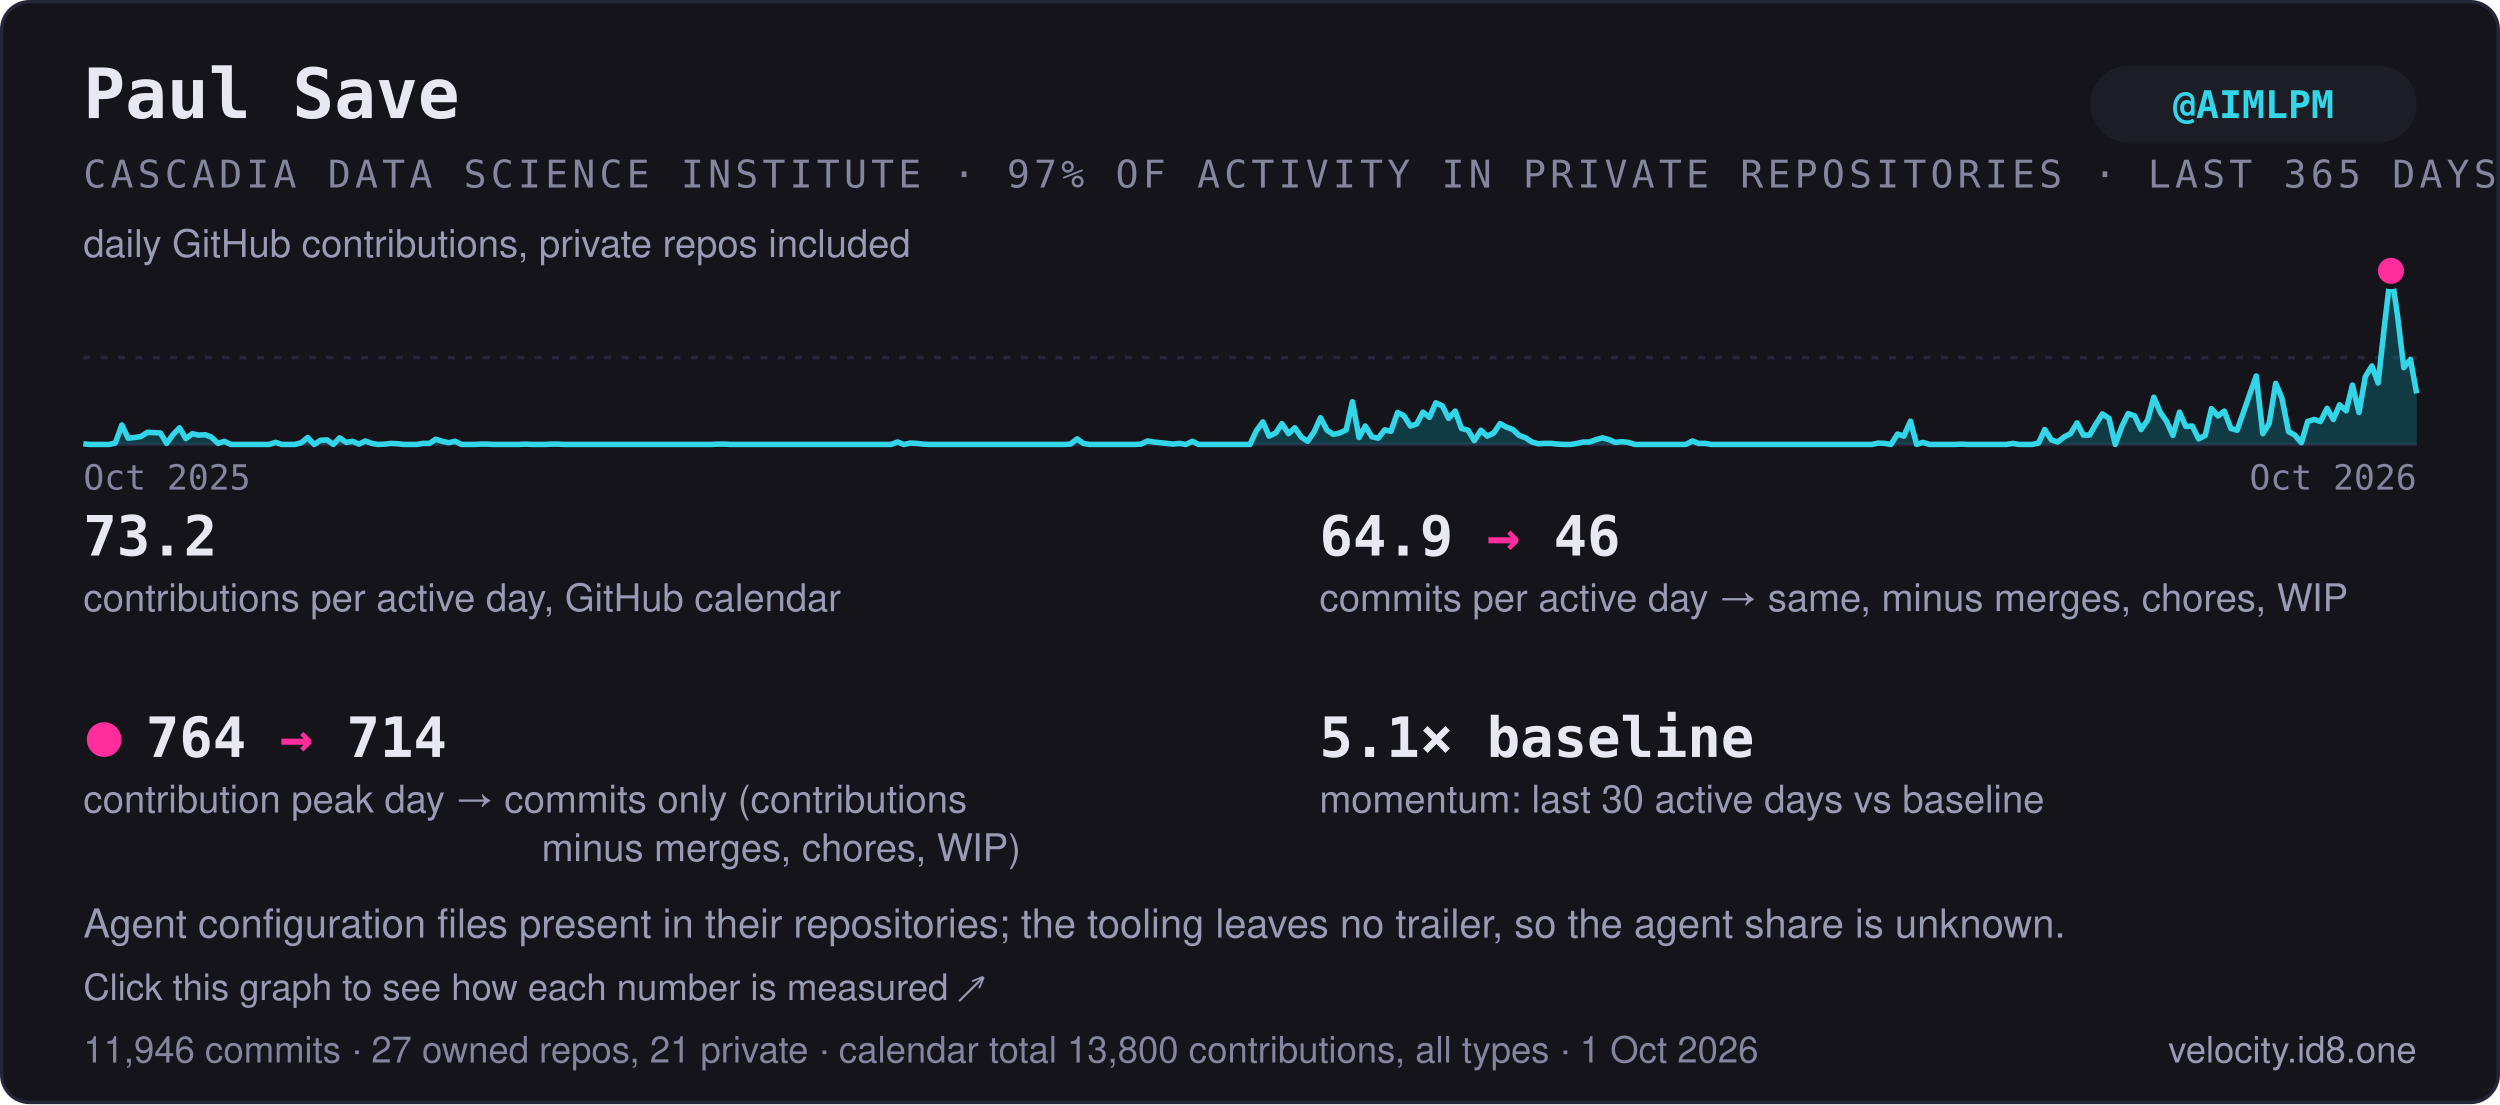
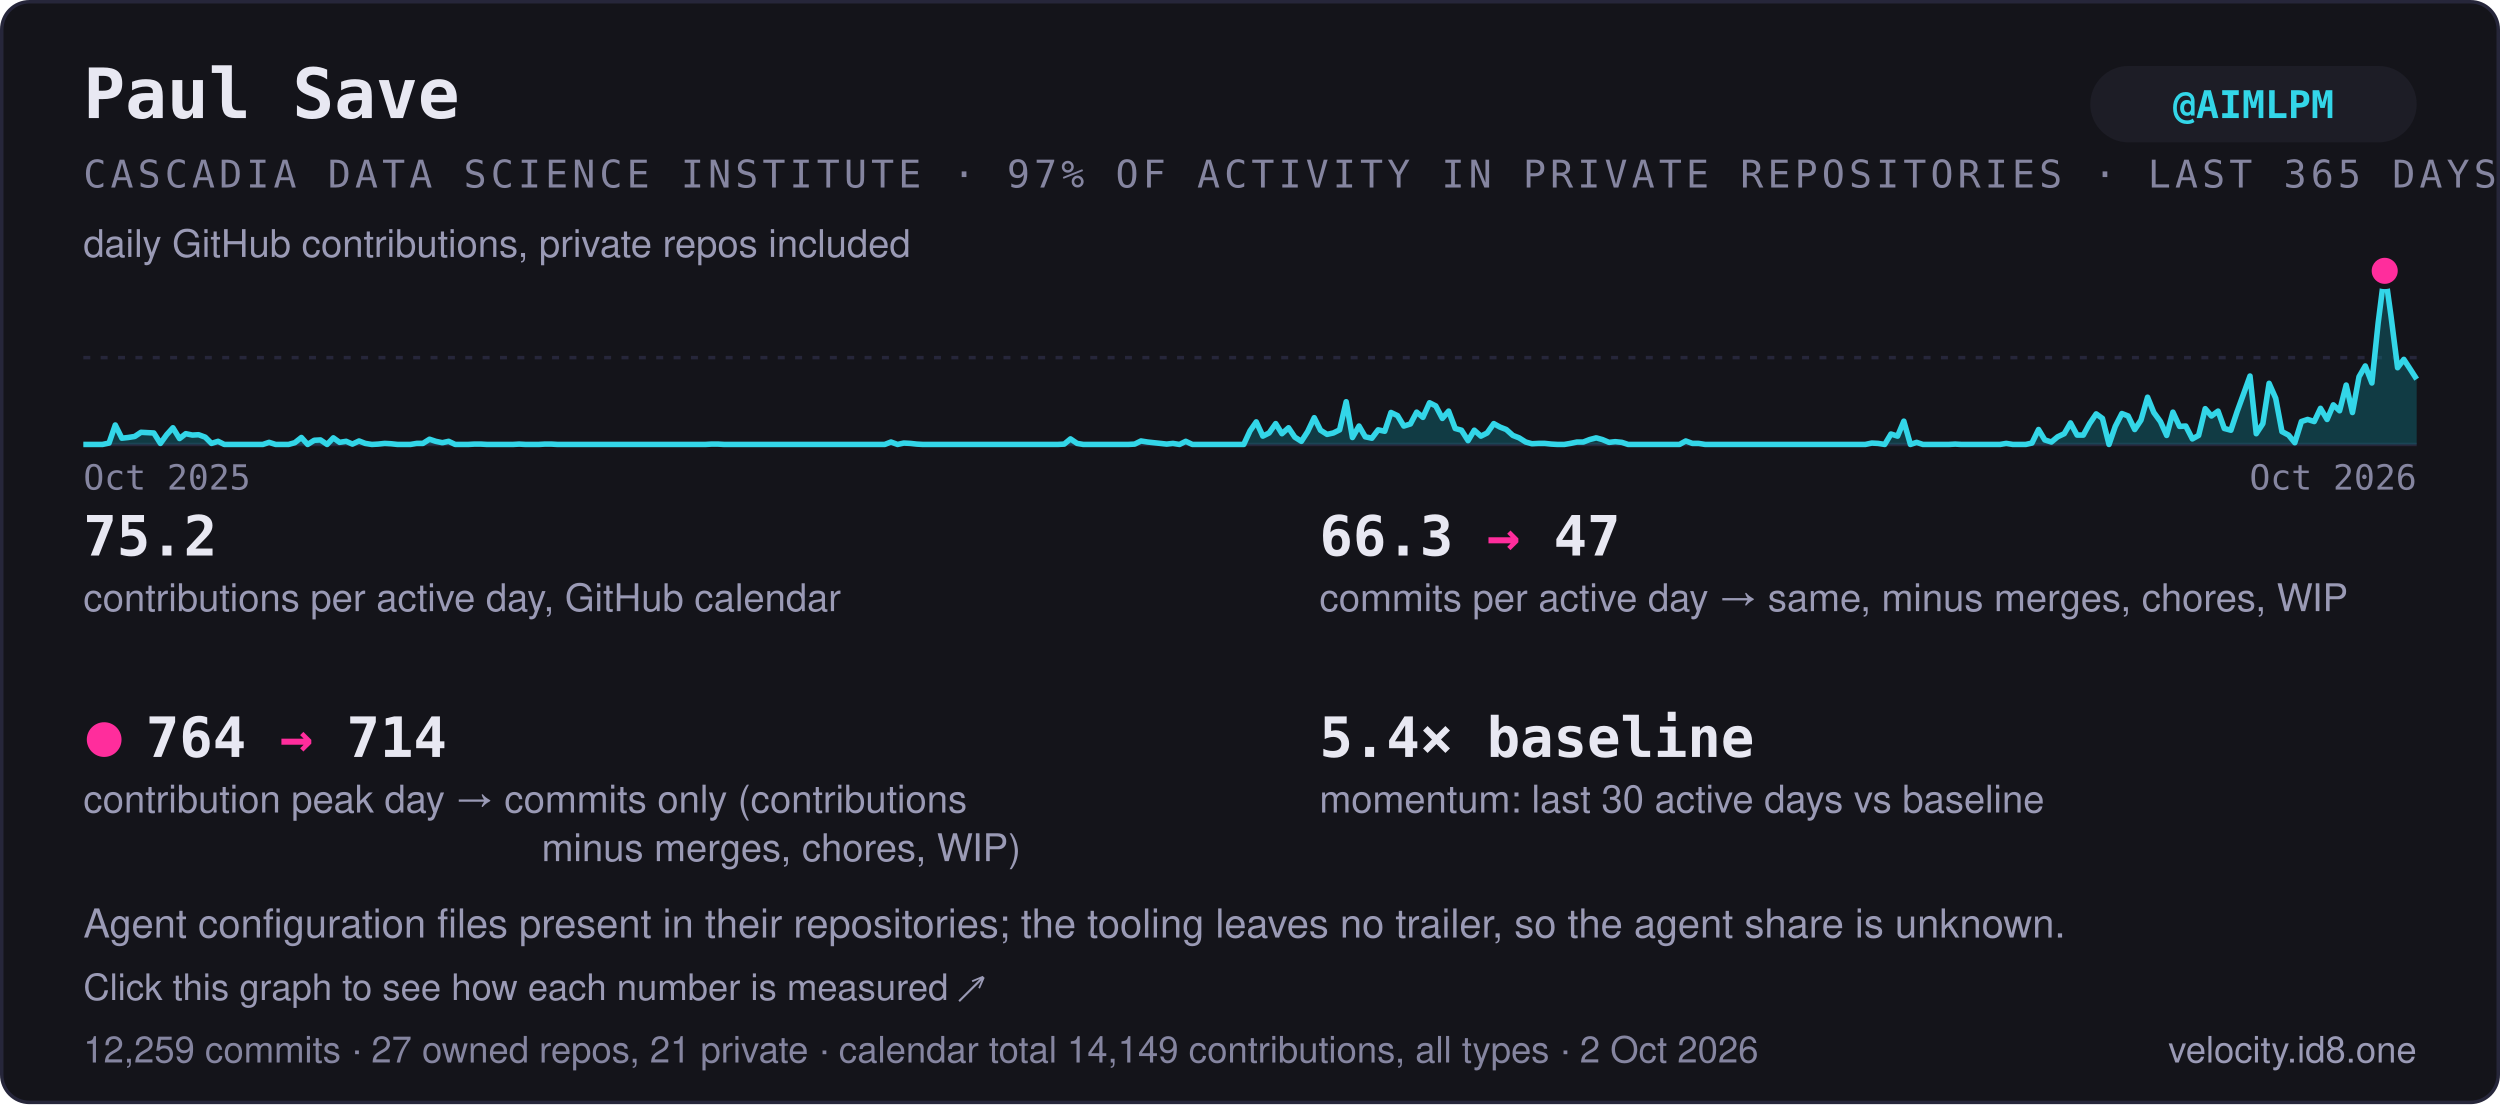
<svg xmlns="http://www.w3.org/2000/svg" width="720" height="318" viewBox="0 0 720 318" role="img" aria-label="Paul Save: Velocity Graph">
  <rect x="0.5" y="0.5" width="719" height="317" rx="8" fill="#14141A" stroke="#26263A" />
  <text x="24" y="34" font-family="Departure Mono, JetBrains Mono, ui-monospace, Menlo, monospace" font-size="20" font-weight="700" fill="#E8E8F2">Paul Save</text>
  <text x="24" y="54" font-family="Departure Mono, JetBrains Mono, ui-monospace, Menlo, monospace" font-size="11" letter-spacing="1.2" fill="#8585A0">CASCADIA DATA SCIENCE INSTITUTE · 97% OF ACTIVITY IN PRIVATE REPOSITORIES · LAST 365 DAYS</text>
  <rect x="602" y="19" width="94" height="22" rx="11" fill="#1D1D26" />
  <text x="649" y="34" text-anchor="middle" font-family="Departure Mono, JetBrains Mono, ui-monospace, Menlo, monospace" font-size="11" font-weight="600" fill="#33D6E8">@AIMLPM</text>
  <line x1="24" x2="696" y1="128" y2="128" stroke="#26263A" />
  <line x1="24" x2="696" y1="103.0" y2="103.0" stroke="#26263A" stroke-dasharray="2 3" />
-   <path d="M24.0,127.8 L25.8,128.0 L27.7,128.0 L29.5,128.0 L31.4,128.0 L33.2,127.6 L35.1,122.4 L36.9,126.2 L38.8,126.0 L40.6,125.7 L42.5,124.5 L44.3,124.6 L46.2,124.7 L48.0,127.7 L49.8,125.2 L51.7,123.2 L53.5,126.3 L55.4,124.9 L57.2,125.3 L59.1,125.2 L60.9,125.9 L62.8,127.7 L64.6,127.1 L66.5,128.0 L68.3,128.0 L70.2,128.0 L72.0,128.0 L73.8,128.0 L75.7,128.0 L77.5,128.0 L79.4,127.4 L81.2,128.0 L83.1,128.0 L84.9,128.0 L86.8,127.5 L88.6,126.0 L90.5,128.0 L92.3,126.8 L94.2,126.7 L96.0,128.0 L97.8,126.1 L99.7,127.4 L101.5,127.1 L103.4,127.9 L105.2,127.0 L107.1,127.7 L108.9,128.0 L110.8,127.9 L112.6,127.7 L114.5,127.8 L116.3,128.0 L118.2,128.0 L120.0,128.0 L121.8,127.7 L123.7,127.7 L125.5,126.5 L127.4,127.1 L129.2,127.5 L131.1,127.1 L132.9,128.0 L134.8,128.0 L136.6,128.0 L138.5,127.9 L140.3,127.9 L142.2,128.0 L144.0,128.0 L145.8,128.0 L147.7,128.0 L149.5,128.0 L151.4,127.9 L153.2,128.0 L155.1,128.0 L156.9,128.0 L158.8,127.9 L160.6,127.9 L162.5,128.0 L164.3,128.0 L166.2,128.0 L168.0,128.0 L169.8,128.0 L171.7,128.0 L173.5,128.0 L175.4,128.0 L177.2,128.0 L179.1,128.0 L180.9,128.0 L182.8,128.0 L184.6,128.0 L186.5,128.0 L188.3,128.0 L190.2,128.0 L192.0,128.0 L193.8,128.0 L195.7,128.0 L197.5,128.0 L199.4,128.0 L201.2,128.0 L203.1,128.0 L204.9,128.0 L206.8,127.9 L208.6,127.9 L210.5,128.0 L212.3,128.0 L214.2,128.0 L216.0,128.0 L217.8,128.0 L219.7,128.0 L221.5,128.0 L223.4,128.0 L225.2,128.0 L227.1,128.0 L228.9,128.0 L230.8,128.0 L232.6,128.0 L234.5,128.0 L236.3,128.0 L238.2,128.0 L240.0,128.0 L241.8,128.0 L243.7,128.0 L245.5,128.0 L247.4,128.0 L249.2,128.0 L251.1,128.0 L252.9,128.0 L254.8,128.0 L256.6,128.0 L258.5,127.3 L260.3,128.0 L262.2,127.6 L264.0,127.7 L265.8,127.9 L267.7,128.0 L269.5,128.0 L271.4,128.0 L273.2,128.0 L275.1,128.0 L276.9,128.0 L278.8,128.0 L280.6,128.0 L282.5,128.0 L284.3,128.0 L286.2,128.0 L288.0,128.0 L289.8,128.0 L291.7,128.0 L293.5,128.0 L295.4,128.0 L297.2,128.0 L299.1,128.0 L300.9,128.0 L302.8,128.0 L304.6,128.0 L306.5,128.0 L308.3,127.9 L310.2,126.4 L312.0,127.7 L313.8,128.0 L315.7,128.0 L317.5,128.0 L319.4,128.0 L321.2,128.0 L323.1,128.0 L324.9,128.0 L326.8,128.0 L328.6,127.9 L330.5,127.0 L332.3,127.3 L334.2,127.5 L336.0,127.7 L337.8,127.9 L339.7,127.7 L341.5,128.0 L343.4,127.1 L345.2,128.0 L347.1,128.0 L348.9,128.0 L350.8,128.0 L352.6,128.0 L354.5,128.0 L356.3,128.0 L358.2,128.0 L360.0,128.0 L361.8,124.1 L363.7,121.5 L365.5,125.6 L367.4,124.7 L369.2,122.0 L371.1,124.9 L372.9,123.2 L374.8,125.9 L376.6,127.1 L378.5,124.3 L380.3,120.3 L382.2,123.9 L384.0,125.1 L385.8,124.7 L387.7,123.8 L389.5,115.7 L391.4,126.0 L393.2,122.7 L395.1,125.8 L396.9,126.2 L398.8,123.8 L400.6,124.2 L402.5,118.8 L404.3,119.7 L406.2,122.7 L408.0,122.1 L409.8,118.7 L411.7,120.2 L413.5,116.0 L415.4,116.9 L417.2,120.5 L419.1,118.4 L420.9,123.4 L422.8,123.9 L424.6,126.9 L426.5,123.9 L428.3,125.6 L430.2,124.7 L432.0,122.0 L433.8,123.0 L435.7,123.7 L437.5,125.4 L439.4,126.1 L441.2,127.3 L443.1,127.8 L444.9,127.7 L446.8,127.7 L448.6,127.9 L450.5,128.0 L452.3,128.0 L454.2,127.7 L456.0,127.3 L457.8,127.3 L459.7,126.6 L461.5,126.1 L463.4,126.6 L465.2,127.4 L467.1,127.2 L468.9,127.4 L470.8,128.0 L472.6,128.0 L474.5,128.0 L476.3,128.0 L478.2,128.0 L480.0,128.0 L481.8,128.0 L483.7,128.0 L485.5,128.0 L487.4,127.0 L489.2,127.7 L491.1,127.7 L492.9,128.0 L494.8,128.0 L496.6,128.0 L498.5,128.0 L500.3,128.0 L502.2,128.0 L504.0,128.0 L505.8,128.0 L507.7,128.0 L509.5,128.0 L511.4,128.0 L513.2,128.0 L515.1,128.0 L516.9,128.0 L518.8,128.0 L520.6,128.0 L522.5,128.0 L524.3,128.0 L526.2,128.0 L528.0,128.0 L529.8,128.0 L531.7,128.0 L533.5,128.0 L535.4,128.0 L537.2,128.0 L539.1,128.0 L540.9,127.6 L542.8,127.7 L544.6,128.0 L546.5,125.0 L548.3,125.6 L550.2,121.3 L552.0,128.0 L553.8,127.4 L555.7,128.0 L557.5,128.0 L559.4,128.0 L561.2,128.0 L563.1,128.0 L564.9,127.9 L566.8,128.0 L568.6,128.0 L570.5,128.0 L572.3,128.0 L574.2,128.0 L576.0,128.0 L577.8,128.0 L579.7,127.7 L581.5,128.0 L583.4,128.0 L585.2,128.0 L587.1,127.6 L588.9,123.7 L590.8,126.7 L592.6,127.3 L594.5,125.8 L596.3,124.9 L598.2,121.8 L600.0,125.3 L601.8,125.3 L603.7,122.0 L605.5,119.2 L607.4,120.5 L609.2,128.0 L611.1,122.8 L612.9,119.1 L614.8,119.8 L616.6,123.7 L618.5,121.0 L620.3,114.4 L622.2,118.8 L624.0,121.4 L625.8,125.4 L627.7,118.7 L629.5,122.8 L631.4,122.7 L633.2,126.4 L635.1,125.4 L636.9,117.7 L638.8,119.8 L640.6,118.4 L642.5,123.4 L644.3,123.9 L646.2,118.5 L648.0,113.3 L649.8,108.3 L651.7,124.9 L653.5,122.0 L655.4,110.4 L657.2,114.7 L659.1,124.3 L660.9,125.3 L662.8,127.5 L664.6,121.4 L666.5,120.8 L668.3,121.4 L670.2,117.6 L672.0,120.8 L673.8,116.6 L675.7,118.3 L677.5,110.9 L679.4,118.8 L681.2,108.5 L683.1,105.4 L684.9,110.3 L686.8,93.1 L688.6,78.0 L690.5,91.0 L692.3,105.9 L694.2,103.5 L696.0,113.3 L696.0,128 L24,128 Z" fill="#0F6B78" fill-opacity="0.45" />
-   <path d="M24.0,127.8 L25.8,128.0 L27.7,128.0 L29.5,128.0 L31.4,128.0 L33.2,127.6 L35.1,122.4 L36.9,126.2 L38.8,126.0 L40.6,125.7 L42.5,124.5 L44.3,124.6 L46.2,124.7 L48.0,127.7 L49.8,125.2 L51.7,123.2 L53.5,126.3 L55.4,124.9 L57.2,125.3 L59.1,125.2 L60.9,125.9 L62.8,127.7 L64.6,127.1 L66.5,128.0 L68.3,128.0 L70.2,128.0 L72.0,128.0 L73.8,128.0 L75.7,128.0 L77.5,128.0 L79.4,127.4 L81.2,128.0 L83.1,128.0 L84.9,128.0 L86.8,127.5 L88.6,126.0 L90.5,128.0 L92.3,126.8 L94.2,126.7 L96.0,128.0 L97.8,126.1 L99.7,127.4 L101.5,127.1 L103.4,127.9 L105.2,127.0 L107.1,127.7 L108.9,128.0 L110.8,127.9 L112.6,127.7 L114.5,127.8 L116.3,128.0 L118.2,128.0 L120.0,128.0 L121.8,127.7 L123.7,127.7 L125.5,126.5 L127.4,127.1 L129.2,127.5 L131.1,127.1 L132.9,128.0 L134.8,128.0 L136.6,128.0 L138.5,127.9 L140.3,127.9 L142.2,128.0 L144.0,128.0 L145.8,128.0 L147.7,128.0 L149.5,128.0 L151.4,127.9 L153.2,128.0 L155.1,128.0 L156.9,128.0 L158.8,127.9 L160.6,127.9 L162.5,128.0 L164.3,128.0 L166.2,128.0 L168.0,128.0 L169.8,128.0 L171.7,128.0 L173.5,128.0 L175.4,128.0 L177.2,128.0 L179.1,128.0 L180.9,128.0 L182.8,128.0 L184.6,128.0 L186.5,128.0 L188.3,128.0 L190.2,128.0 L192.0,128.0 L193.8,128.0 L195.7,128.0 L197.5,128.0 L199.4,128.0 L201.2,128.0 L203.1,128.0 L204.9,128.0 L206.8,127.9 L208.6,127.9 L210.5,128.0 L212.3,128.0 L214.2,128.0 L216.0,128.0 L217.8,128.0 L219.7,128.0 L221.5,128.0 L223.4,128.0 L225.2,128.0 L227.1,128.0 L228.9,128.0 L230.8,128.0 L232.6,128.0 L234.5,128.0 L236.3,128.0 L238.2,128.0 L240.0,128.0 L241.8,128.0 L243.7,128.0 L245.5,128.0 L247.4,128.0 L249.2,128.0 L251.1,128.0 L252.9,128.0 L254.8,128.0 L256.6,128.0 L258.5,127.3 L260.3,128.0 L262.2,127.6 L264.0,127.7 L265.8,127.9 L267.7,128.0 L269.5,128.0 L271.4,128.0 L273.2,128.0 L275.1,128.0 L276.9,128.0 L278.8,128.0 L280.6,128.0 L282.5,128.0 L284.3,128.0 L286.2,128.0 L288.0,128.0 L289.8,128.0 L291.7,128.0 L293.5,128.0 L295.4,128.0 L297.2,128.0 L299.1,128.0 L300.9,128.0 L302.8,128.0 L304.6,128.0 L306.5,128.0 L308.3,127.9 L310.2,126.4 L312.0,127.7 L313.8,128.0 L315.7,128.0 L317.5,128.0 L319.4,128.0 L321.2,128.0 L323.1,128.0 L324.9,128.0 L326.8,128.0 L328.6,127.9 L330.5,127.0 L332.3,127.3 L334.2,127.5 L336.0,127.7 L337.8,127.9 L339.7,127.7 L341.5,128.0 L343.4,127.1 L345.2,128.0 L347.1,128.0 L348.9,128.0 L350.8,128.0 L352.6,128.0 L354.5,128.0 L356.3,128.0 L358.2,128.0 L360.0,128.0 L361.8,124.1 L363.7,121.5 L365.5,125.6 L367.4,124.7 L369.2,122.0 L371.1,124.9 L372.9,123.2 L374.8,125.9 L376.6,127.1 L378.5,124.3 L380.3,120.3 L382.2,123.9 L384.0,125.1 L385.8,124.7 L387.7,123.8 L389.5,115.7 L391.4,126.0 L393.2,122.7 L395.1,125.8 L396.9,126.2 L398.8,123.8 L400.6,124.2 L402.5,118.8 L404.3,119.7 L406.2,122.7 L408.0,122.1 L409.8,118.7 L411.7,120.2 L413.5,116.0 L415.4,116.9 L417.2,120.5 L419.1,118.4 L420.9,123.4 L422.8,123.9 L424.6,126.9 L426.5,123.9 L428.3,125.6 L430.2,124.7 L432.0,122.0 L433.8,123.0 L435.7,123.7 L437.5,125.4 L439.4,126.1 L441.2,127.3 L443.1,127.8 L444.9,127.7 L446.8,127.7 L448.6,127.9 L450.5,128.0 L452.3,128.0 L454.2,127.7 L456.0,127.3 L457.8,127.3 L459.7,126.6 L461.5,126.1 L463.4,126.6 L465.2,127.4 L467.1,127.2 L468.9,127.4 L470.8,128.0 L472.6,128.0 L474.5,128.0 L476.3,128.0 L478.2,128.0 L480.0,128.0 L481.8,128.0 L483.7,128.0 L485.5,128.0 L487.4,127.0 L489.2,127.7 L491.1,127.7 L492.9,128.0 L494.8,128.0 L496.6,128.0 L498.5,128.0 L500.3,128.0 L502.2,128.0 L504.0,128.0 L505.8,128.0 L507.7,128.0 L509.5,128.0 L511.4,128.0 L513.2,128.0 L515.1,128.0 L516.9,128.0 L518.8,128.0 L520.6,128.0 L522.5,128.0 L524.3,128.0 L526.2,128.0 L528.0,128.0 L529.8,128.0 L531.7,128.0 L533.5,128.0 L535.4,128.0 L537.2,128.0 L539.1,128.0 L540.9,127.6 L542.8,127.7 L544.6,128.0 L546.5,125.0 L548.3,125.6 L550.2,121.3 L552.0,128.0 L553.8,127.4 L555.7,128.0 L557.5,128.0 L559.4,128.0 L561.2,128.0 L563.1,128.0 L564.9,127.9 L566.8,128.0 L568.6,128.0 L570.5,128.0 L572.3,128.0 L574.2,128.0 L576.0,128.0 L577.8,128.0 L579.7,127.7 L581.5,128.0 L583.4,128.0 L585.2,128.0 L587.1,127.6 L588.9,123.7 L590.8,126.7 L592.6,127.3 L594.5,125.8 L596.3,124.9 L598.2,121.8 L600.0,125.3 L601.8,125.3 L603.7,122.0 L605.5,119.2 L607.4,120.5 L609.2,128.0 L611.1,122.8 L612.9,119.1 L614.8,119.8 L616.6,123.7 L618.5,121.0 L620.3,114.4 L622.2,118.8 L624.0,121.4 L625.8,125.4 L627.7,118.7 L629.5,122.8 L631.4,122.7 L633.2,126.4 L635.1,125.4 L636.9,117.7 L638.8,119.8 L640.6,118.4 L642.5,123.4 L644.3,123.9 L646.2,118.5 L648.0,113.3 L649.8,108.3 L651.7,124.9 L653.5,122.0 L655.4,110.4 L657.2,114.7 L659.1,124.3 L660.9,125.3 L662.8,127.5 L664.6,121.4 L666.5,120.8 L668.3,121.4 L670.2,117.6 L672.0,120.8 L673.8,116.6 L675.7,118.3 L677.5,110.9 L679.4,118.8 L681.2,108.5 L683.1,105.4 L684.9,110.3 L686.8,93.1 L688.6,78.0 L690.5,91.0 L692.3,105.9 L694.2,103.5 L696.0,113.3" fill="none" stroke="#33D6E8" stroke-width="1.6" stroke-linejoin="round" />
-   <circle cx="688.6" cy="78.0" r="4.5" fill="#FF2D9C" stroke="#14141A" stroke-width="1.5" />
+   <path d="M24.0,128.0 L25.8,128.0 L27.7,128.0 L29.5,128.0 L31.4,127.6 L33.2,122.4 L35.1,126.2 L36.9,126.0 L38.8,125.7 L40.6,124.5 L42.5,124.6 L44.3,124.7 L46.2,127.7 L48.0,125.2 L49.8,123.2 L51.7,126.3 L53.5,124.9 L55.4,125.3 L57.2,125.2 L59.1,125.9 L60.9,127.7 L62.8,127.1 L64.6,128.0 L66.5,128.0 L68.3,128.0 L70.2,128.0 L72.0,128.0 L73.8,128.0 L75.7,128.0 L77.5,127.4 L79.4,128.0 L81.2,128.0 L83.1,128.0 L84.9,127.5 L86.8,126.0 L88.6,128.0 L90.5,126.8 L92.3,126.7 L94.2,128.0 L96.0,126.1 L97.8,127.4 L99.7,127.1 L101.5,127.9 L103.4,127.0 L105.2,127.7 L107.1,128.0 L108.9,127.9 L110.8,127.7 L112.6,127.8 L114.5,128.0 L116.3,128.0 L118.2,128.0 L120.0,127.7 L121.8,127.7 L123.7,126.5 L125.5,127.1 L127.4,127.5 L129.2,127.1 L131.1,128.0 L132.9,128.0 L134.8,128.0 L136.6,127.9 L138.5,127.9 L140.3,128.0 L142.2,128.0 L144.0,128.0 L145.8,128.0 L147.7,128.0 L149.5,127.9 L151.4,128.0 L153.2,128.0 L155.1,128.0 L156.9,127.9 L158.8,127.9 L160.6,128.0 L162.5,128.0 L164.3,128.0 L166.2,128.0 L168.0,128.0 L169.8,128.0 L171.7,128.0 L173.5,128.0 L175.4,128.0 L177.2,128.0 L179.1,128.0 L180.9,128.0 L182.8,128.0 L184.6,128.0 L186.5,128.0 L188.3,128.0 L190.2,128.0 L192.0,128.0 L193.8,128.0 L195.7,128.0 L197.5,128.0 L199.4,128.0 L201.2,128.0 L203.1,128.0 L204.9,127.9 L206.8,127.9 L208.6,128.0 L210.5,128.0 L212.3,128.0 L214.2,128.0 L216.0,128.0 L217.8,128.0 L219.7,128.0 L221.5,128.0 L223.4,128.0 L225.2,128.0 L227.1,128.0 L228.9,128.0 L230.8,128.0 L232.6,128.0 L234.5,128.0 L236.3,128.0 L238.2,128.0 L240.0,128.0 L241.8,128.0 L243.7,128.0 L245.5,128.0 L247.4,128.0 L249.2,128.0 L251.1,128.0 L252.9,128.0 L254.8,128.0 L256.6,127.3 L258.5,128.0 L260.3,127.6 L262.2,127.7 L264.0,127.9 L265.8,128.0 L267.7,128.0 L269.5,128.0 L271.4,128.0 L273.2,128.0 L275.1,128.0 L276.9,128.0 L278.8,128.0 L280.6,128.0 L282.5,128.0 L284.3,128.0 L286.2,128.0 L288.0,128.0 L289.8,128.0 L291.7,128.0 L293.5,128.0 L295.4,128.0 L297.2,128.0 L299.1,128.0 L300.9,128.0 L302.8,128.0 L304.6,128.0 L306.5,127.9 L308.3,126.4 L310.2,127.7 L312.0,128.0 L313.8,128.0 L315.7,128.0 L317.5,128.0 L319.4,128.0 L321.2,128.0 L323.1,128.0 L324.9,128.0 L326.8,127.9 L328.6,127.0 L330.5,127.3 L332.3,127.5 L334.2,127.7 L336.0,127.9 L337.8,127.7 L339.7,128.0 L341.5,127.1 L343.4,128.0 L345.2,128.0 L347.1,128.0 L348.9,128.0 L350.8,128.0 L352.6,128.0 L354.5,128.0 L356.3,128.0 L358.2,128.0 L360.0,124.1 L361.8,121.5 L363.7,125.6 L365.5,124.7 L367.4,122.0 L369.2,124.9 L371.1,123.2 L372.9,125.9 L374.8,127.1 L376.6,124.3 L378.5,120.3 L380.3,123.9 L382.2,125.1 L384.0,124.7 L385.8,123.8 L387.7,115.7 L389.5,126.0 L391.4,122.7 L393.2,125.8 L395.1,126.2 L396.9,123.8 L398.8,124.2 L400.6,118.8 L402.5,119.7 L404.3,122.7 L406.2,122.1 L408.0,118.7 L409.8,120.2 L411.7,116.0 L413.5,116.9 L415.4,120.5 L417.2,118.4 L419.1,123.4 L420.9,123.9 L422.8,126.9 L424.6,123.9 L426.5,125.6 L428.3,124.7 L430.2,122.0 L432.0,123.0 L433.8,123.7 L435.7,125.4 L437.5,126.1 L439.4,127.3 L441.2,127.8 L443.1,127.7 L444.9,127.7 L446.8,127.9 L448.6,128.0 L450.5,128.0 L452.3,127.7 L454.2,127.3 L456.0,127.3 L457.8,126.6 L459.7,126.1 L461.5,126.6 L463.4,127.4 L465.2,127.2 L467.1,127.4 L468.9,128.0 L470.8,128.0 L472.6,128.0 L474.5,128.0 L476.3,128.0 L478.2,128.0 L480.0,128.0 L481.8,128.0 L483.7,128.0 L485.5,127.0 L487.4,127.7 L489.2,127.7 L491.1,128.0 L492.9,128.0 L494.8,128.0 L496.6,128.0 L498.5,128.0 L500.3,128.0 L502.2,128.0 L504.0,128.0 L505.8,128.0 L507.7,128.0 L509.5,128.0 L511.4,128.0 L513.2,128.0 L515.1,128.0 L516.9,128.0 L518.8,128.0 L520.6,128.0 L522.5,128.0 L524.3,128.0 L526.2,128.0 L528.0,128.0 L529.8,128.0 L531.7,128.0 L533.5,128.0 L535.4,128.0 L537.2,128.0 L539.1,127.6 L540.9,127.7 L542.8,128.0 L544.6,125.0 L546.5,125.6 L548.3,121.3 L550.2,128.0 L552.0,127.4 L553.8,128.0 L555.7,128.0 L557.5,128.0 L559.4,128.0 L561.2,128.0 L563.1,127.9 L564.9,128.0 L566.8,128.0 L568.6,128.0 L570.5,128.0 L572.3,128.0 L574.2,128.0 L576.0,128.0 L577.8,127.7 L579.7,128.0 L581.5,128.0 L583.4,128.0 L585.2,127.6 L587.1,123.7 L588.9,126.7 L590.8,127.3 L592.6,125.8 L594.5,124.9 L596.3,121.8 L598.2,125.3 L600.0,125.3 L601.8,122.0 L603.7,119.2 L605.5,120.5 L607.4,128.0 L609.2,122.8 L611.1,119.1 L612.9,119.8 L614.8,123.7 L616.6,121.0 L618.5,114.4 L620.3,118.8 L622.2,121.4 L624.0,125.4 L625.8,118.7 L627.7,122.8 L629.5,122.7 L631.4,126.4 L633.2,125.4 L635.1,117.7 L636.9,119.8 L638.8,118.4 L640.6,123.4 L642.5,123.9 L644.3,118.5 L646.2,113.3 L648.0,108.3 L649.8,124.9 L651.7,122.0 L653.5,110.4 L655.4,114.7 L657.2,124.3 L659.1,125.3 L660.9,127.5 L662.8,121.4 L664.6,120.8 L666.5,121.4 L668.3,117.6 L670.2,120.8 L672.0,116.6 L673.8,118.3 L675.7,110.9 L677.5,118.8 L679.4,108.5 L681.2,105.4 L683.1,110.3 L684.9,93.1 L686.8,78.0 L688.6,91.0 L690.5,105.9 L692.3,103.5 L694.2,106.4 L696.0,109.2 L696.0,128 L24,128 Z" fill="#0F6B78" fill-opacity="0.45" />
+   <path d="M24.0,128.0 L25.8,128.0 L27.7,128.0 L29.5,128.0 L31.4,127.6 L33.2,122.4 L35.1,126.2 L36.9,126.0 L38.8,125.7 L40.6,124.5 L42.5,124.6 L44.3,124.7 L46.2,127.7 L48.0,125.2 L49.8,123.2 L51.7,126.3 L53.5,124.9 L55.4,125.3 L57.2,125.2 L59.1,125.9 L60.9,127.7 L62.8,127.1 L64.6,128.0 L66.5,128.0 L68.3,128.0 L70.2,128.0 L72.0,128.0 L73.8,128.0 L75.7,128.0 L77.5,127.4 L79.4,128.0 L81.2,128.0 L83.1,128.0 L84.9,127.5 L86.8,126.0 L88.6,128.0 L90.5,126.8 L92.3,126.7 L94.2,128.0 L96.0,126.1 L97.8,127.4 L99.7,127.1 L101.5,127.9 L103.4,127.0 L105.2,127.7 L107.1,128.0 L108.9,127.9 L110.8,127.7 L112.6,127.8 L114.5,128.0 L116.3,128.0 L118.2,128.0 L120.0,127.7 L121.8,127.7 L123.7,126.5 L125.5,127.1 L127.4,127.5 L129.2,127.1 L131.1,128.0 L132.9,128.0 L134.8,128.0 L136.6,127.9 L138.5,127.9 L140.3,128.0 L142.2,128.0 L144.0,128.0 L145.8,128.0 L147.7,128.0 L149.5,127.9 L151.4,128.0 L153.2,128.0 L155.1,128.0 L156.9,127.9 L158.8,127.9 L160.6,128.0 L162.5,128.0 L164.3,128.0 L166.2,128.0 L168.0,128.0 L169.8,128.0 L171.7,128.0 L173.5,128.0 L175.4,128.0 L177.2,128.0 L179.1,128.0 L180.9,128.0 L182.8,128.0 L184.6,128.0 L186.5,128.0 L188.3,128.0 L190.2,128.0 L192.0,128.0 L193.8,128.0 L195.7,128.0 L197.5,128.0 L199.4,128.0 L201.2,128.0 L203.1,128.0 L204.9,127.9 L206.8,127.9 L208.6,128.0 L210.5,128.0 L212.3,128.0 L214.2,128.0 L216.0,128.0 L217.8,128.0 L219.7,128.0 L221.5,128.0 L223.4,128.0 L225.2,128.0 L227.1,128.0 L228.9,128.0 L230.8,128.0 L232.6,128.0 L234.5,128.0 L236.3,128.0 L238.2,128.0 L240.0,128.0 L241.8,128.0 L243.7,128.0 L245.5,128.0 L247.4,128.0 L249.2,128.0 L251.1,128.0 L252.9,128.0 L254.8,128.0 L256.6,127.3 L258.5,128.0 L260.3,127.6 L262.2,127.7 L264.0,127.9 L265.8,128.0 L267.7,128.0 L269.5,128.0 L271.4,128.0 L273.2,128.0 L275.1,128.0 L276.9,128.0 L278.8,128.0 L280.6,128.0 L282.5,128.0 L284.3,128.0 L286.2,128.0 L288.0,128.0 L289.8,128.0 L291.7,128.0 L293.5,128.0 L295.4,128.0 L297.2,128.0 L299.1,128.0 L300.9,128.0 L302.8,128.0 L304.6,128.0 L306.5,127.9 L308.3,126.4 L310.2,127.7 L312.0,128.0 L313.8,128.0 L315.7,128.0 L317.5,128.0 L319.4,128.0 L321.2,128.0 L323.1,128.0 L324.9,128.0 L326.8,127.9 L328.6,127.0 L330.5,127.3 L332.3,127.5 L334.2,127.7 L336.0,127.9 L337.8,127.7 L339.7,128.0 L341.5,127.1 L343.4,128.0 L345.2,128.0 L347.1,128.0 L348.9,128.0 L350.8,128.0 L352.6,128.0 L354.5,128.0 L356.3,128.0 L358.2,128.0 L360.0,124.1 L361.8,121.5 L363.7,125.6 L365.5,124.7 L367.4,122.0 L369.2,124.9 L371.1,123.2 L372.9,125.9 L374.8,127.1 L376.6,124.3 L378.5,120.3 L380.3,123.9 L382.2,125.1 L384.0,124.7 L385.8,123.8 L387.7,115.7 L389.5,126.0 L391.4,122.7 L393.2,125.8 L395.1,126.2 L396.9,123.8 L398.8,124.2 L400.6,118.8 L402.5,119.7 L404.3,122.7 L406.2,122.1 L408.0,118.7 L409.8,120.2 L411.7,116.0 L413.5,116.9 L415.4,120.5 L417.2,118.4 L419.1,123.4 L420.9,123.9 L422.8,126.9 L424.6,123.9 L426.5,125.6 L428.3,124.7 L430.2,122.0 L432.0,123.0 L433.8,123.7 L435.7,125.4 L437.5,126.1 L439.4,127.3 L441.2,127.8 L443.1,127.7 L444.9,127.7 L446.8,127.9 L448.6,128.0 L450.5,128.0 L452.3,127.7 L454.2,127.3 L456.0,127.3 L457.8,126.6 L459.7,126.1 L461.5,126.6 L463.4,127.4 L465.2,127.2 L467.1,127.4 L468.9,128.0 L470.8,128.0 L472.6,128.0 L474.5,128.0 L476.3,128.0 L478.2,128.0 L480.0,128.0 L481.8,128.0 L483.7,128.0 L485.5,127.0 L487.4,127.7 L489.2,127.7 L491.1,128.0 L492.9,128.0 L494.8,128.0 L496.6,128.0 L498.5,128.0 L500.3,128.0 L502.2,128.0 L504.0,128.0 L505.8,128.0 L507.7,128.0 L509.5,128.0 L511.4,128.0 L513.2,128.0 L515.1,128.0 L516.9,128.0 L518.8,128.0 L520.6,128.0 L522.5,128.0 L524.3,128.0 L526.2,128.0 L528.0,128.0 L529.8,128.0 L531.7,128.0 L533.5,128.0 L535.4,128.0 L537.2,128.0 L539.1,127.6 L540.9,127.7 L542.8,128.0 L544.6,125.0 L546.5,125.6 L548.3,121.3 L550.2,128.0 L552.0,127.4 L553.8,128.0 L555.7,128.0 L557.5,128.0 L559.4,128.0 L561.2,128.0 L563.1,127.9 L564.9,128.0 L566.8,128.0 L568.6,128.0 L570.5,128.0 L572.3,128.0 L574.2,128.0 L576.0,128.0 L577.8,127.7 L579.7,128.0 L581.5,128.0 L583.4,128.0 L585.2,127.6 L587.1,123.7 L588.9,126.7 L590.8,127.3 L592.6,125.8 L594.5,124.9 L596.3,121.8 L598.2,125.3 L600.0,125.3 L601.8,122.0 L603.7,119.2 L605.5,120.5 L607.4,128.0 L609.2,122.8 L611.1,119.1 L612.9,119.8 L614.8,123.7 L616.6,121.0 L618.5,114.4 L620.3,118.8 L622.2,121.4 L624.0,125.4 L625.8,118.7 L627.7,122.8 L629.5,122.7 L631.4,126.4 L633.2,125.4 L635.1,117.7 L636.9,119.8 L638.8,118.4 L640.6,123.4 L642.5,123.9 L644.3,118.5 L646.2,113.3 L648.0,108.3 L649.8,124.9 L651.7,122.0 L653.5,110.4 L655.4,114.7 L657.2,124.3 L659.1,125.3 L660.9,127.5 L662.8,121.4 L664.6,120.8 L666.5,121.4 L668.3,117.6 L670.2,120.8 L672.0,116.6 L673.8,118.3 L675.7,110.9 L677.5,118.8 L679.4,108.5 L681.2,105.4 L683.1,110.3 L684.9,93.1 L686.8,78.0 L688.6,91.0 L690.5,105.9 L692.3,103.5 L694.2,106.4 L696.0,109.2" fill="none" stroke="#33D6E8" stroke-width="1.6" stroke-linejoin="round" />
+   <circle cx="686.8" cy="78.0" r="4.5" fill="#FF2D9C" stroke="#14141A" stroke-width="1.5" />
  <text x="24" y="141" font-family="Departure Mono, JetBrains Mono, ui-monospace, Menlo, monospace" font-size="10" fill="#8585A0">Oct 2025</text>
  <text x="696" y="141" text-anchor="end" font-family="Departure Mono, JetBrains Mono, ui-monospace, Menlo, monospace" font-size="10" fill="#8585A0">Oct 2026</text>
  <text x="24" y="74" font-family="-apple-system, BlinkMacSystemFont, 'Segoe UI', Helvetica, Arial, sans-serif" font-size="11" fill="#9A9AB5">daily GitHub contributions, private repos included</text>
-   <text x="24" y="160" font-family="Departure Mono, JetBrains Mono, ui-monospace, Menlo, monospace" font-size="16" font-weight="600" fill="#E8E8F2">73.2</text>
+   <text x="24" y="160" font-family="Departure Mono, JetBrains Mono, ui-monospace, Menlo, monospace" font-size="16" font-weight="600" fill="#E8E8F2">75.2</text>
  <text x="24" y="176" font-family="-apple-system, BlinkMacSystemFont, 'Segoe UI', Helvetica, Arial, sans-serif" font-size="11" fill="#9A9AB5">contributions per active day, GitHub calendar</text>
-   <text x="380" y="160" font-family="Departure Mono, JetBrains Mono, ui-monospace, Menlo, monospace" font-size="16" font-weight="600" fill="#E8E8F2">64.9 <tspan fill="#FF2D9C">→</tspan> 46</text>
+   <text x="380" y="160" font-family="Departure Mono, JetBrains Mono, ui-monospace, Menlo, monospace" font-size="16" font-weight="600" fill="#E8E8F2">66.3 <tspan fill="#FF2D9C">→</tspan> 47</text>
  <text x="380" y="176" font-family="-apple-system, BlinkMacSystemFont, 'Segoe UI', Helvetica, Arial, sans-serif" font-size="11" fill="#9A9AB5">commits per active day → same, minus merges, chores, WIP</text>
  <circle cx="30" cy="213" r="5" fill="#FF2D9C" />
  <text x="42" y="218" font-family="Departure Mono, JetBrains Mono, ui-monospace, Menlo, monospace" font-size="16" font-weight="600" fill="#E8E8F2">764 <tspan fill="#FF2D9C">→</tspan> 714</text>
  <text x="24" y="234" font-family="-apple-system, BlinkMacSystemFont, 'Segoe UI', Helvetica, Arial, sans-serif" font-size="11" fill="#9A9AB5">contribution peak day → commits only (contributions</text>
  <text x="156" y="248" font-family="-apple-system, BlinkMacSystemFont, 'Segoe UI', Helvetica, Arial, sans-serif" font-size="11" fill="#9A9AB5">minus merges, chores, WIP)</text>
-   <text x="380" y="218" font-family="Departure Mono, JetBrains Mono, ui-monospace, Menlo, monospace" font-size="16" font-weight="600" fill="#E8E8F2">5.1× baseline</text>
+   <text x="380" y="218" font-family="Departure Mono, JetBrains Mono, ui-monospace, Menlo, monospace" font-size="16" font-weight="600" fill="#E8E8F2">5.4× baseline</text>
  <text x="380" y="234" font-family="-apple-system, BlinkMacSystemFont, 'Segoe UI', Helvetica, Arial, sans-serif" font-size="11" fill="#9A9AB5">momentum: last 30 active days vs baseline</text>
  <text x="24" y="270" font-family="-apple-system, BlinkMacSystemFont, 'Segoe UI', Helvetica, Arial, sans-serif" font-size="11.5" fill="#9A9AB5">Agent configuration files present in their repositories; the tooling leaves no trailer, so the agent share is unknown.</text>
  <text x="24" y="288" font-family="-apple-system, BlinkMacSystemFont, 'Segoe UI', Helvetica, Arial, sans-serif" font-size="10.5" fill="#9A9AB5">Click this graph to see how each number is measured ↗</text>
-   <text x="24" y="306" font-family="-apple-system, BlinkMacSystemFont, 'Segoe UI', Helvetica, Arial, sans-serif" font-size="10.5" fill="#8585A0">11,946 commits · 27 owned repos, 21 private · calendar total 13,800 contributions, all types · 1 Oct 2026</text>
+   <text x="24" y="306" font-family="-apple-system, BlinkMacSystemFont, 'Segoe UI', Helvetica, Arial, sans-serif" font-size="10.5" fill="#8585A0">12,259 commits · 27 owned repos, 21 private · calendar total 14,149 contributions, all types · 2 Oct 2026</text>
  <text x="696" y="306" text-anchor="end" font-family="-apple-system, BlinkMacSystemFont, 'Segoe UI', Helvetica, Arial, sans-serif" font-size="10.5" fill="#9A9AB5">velocity.id8.one</text>
</svg>
